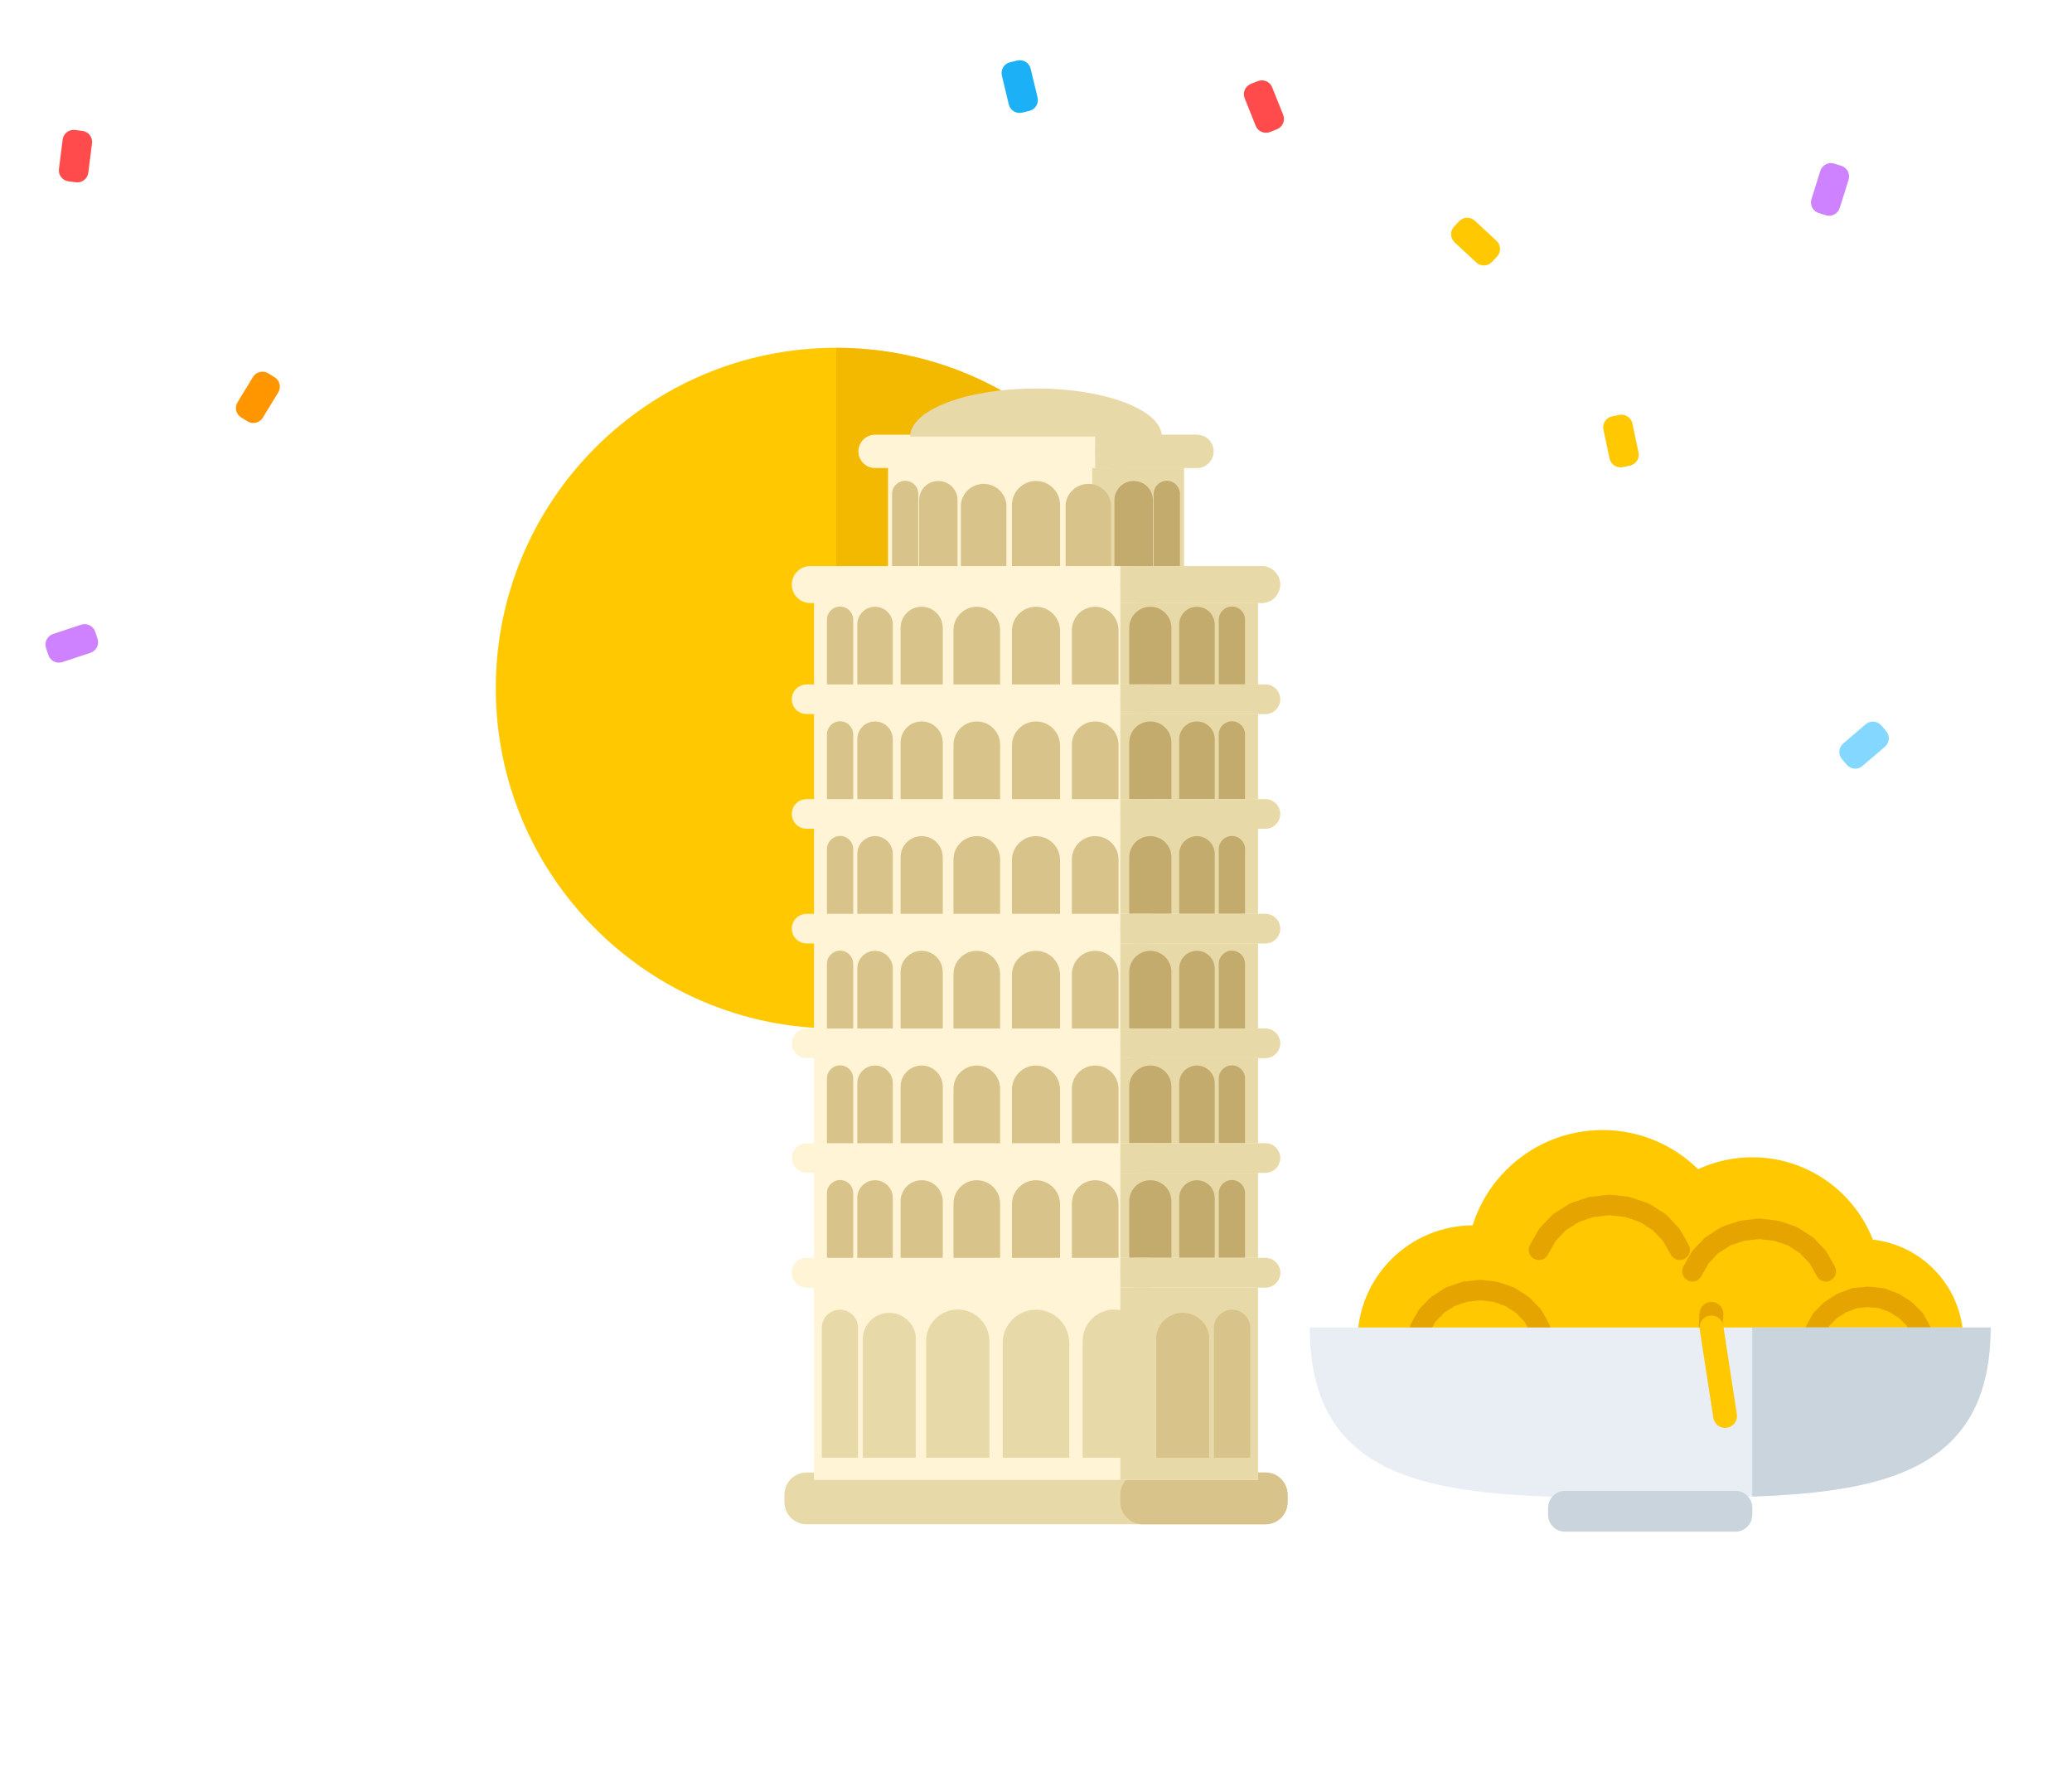
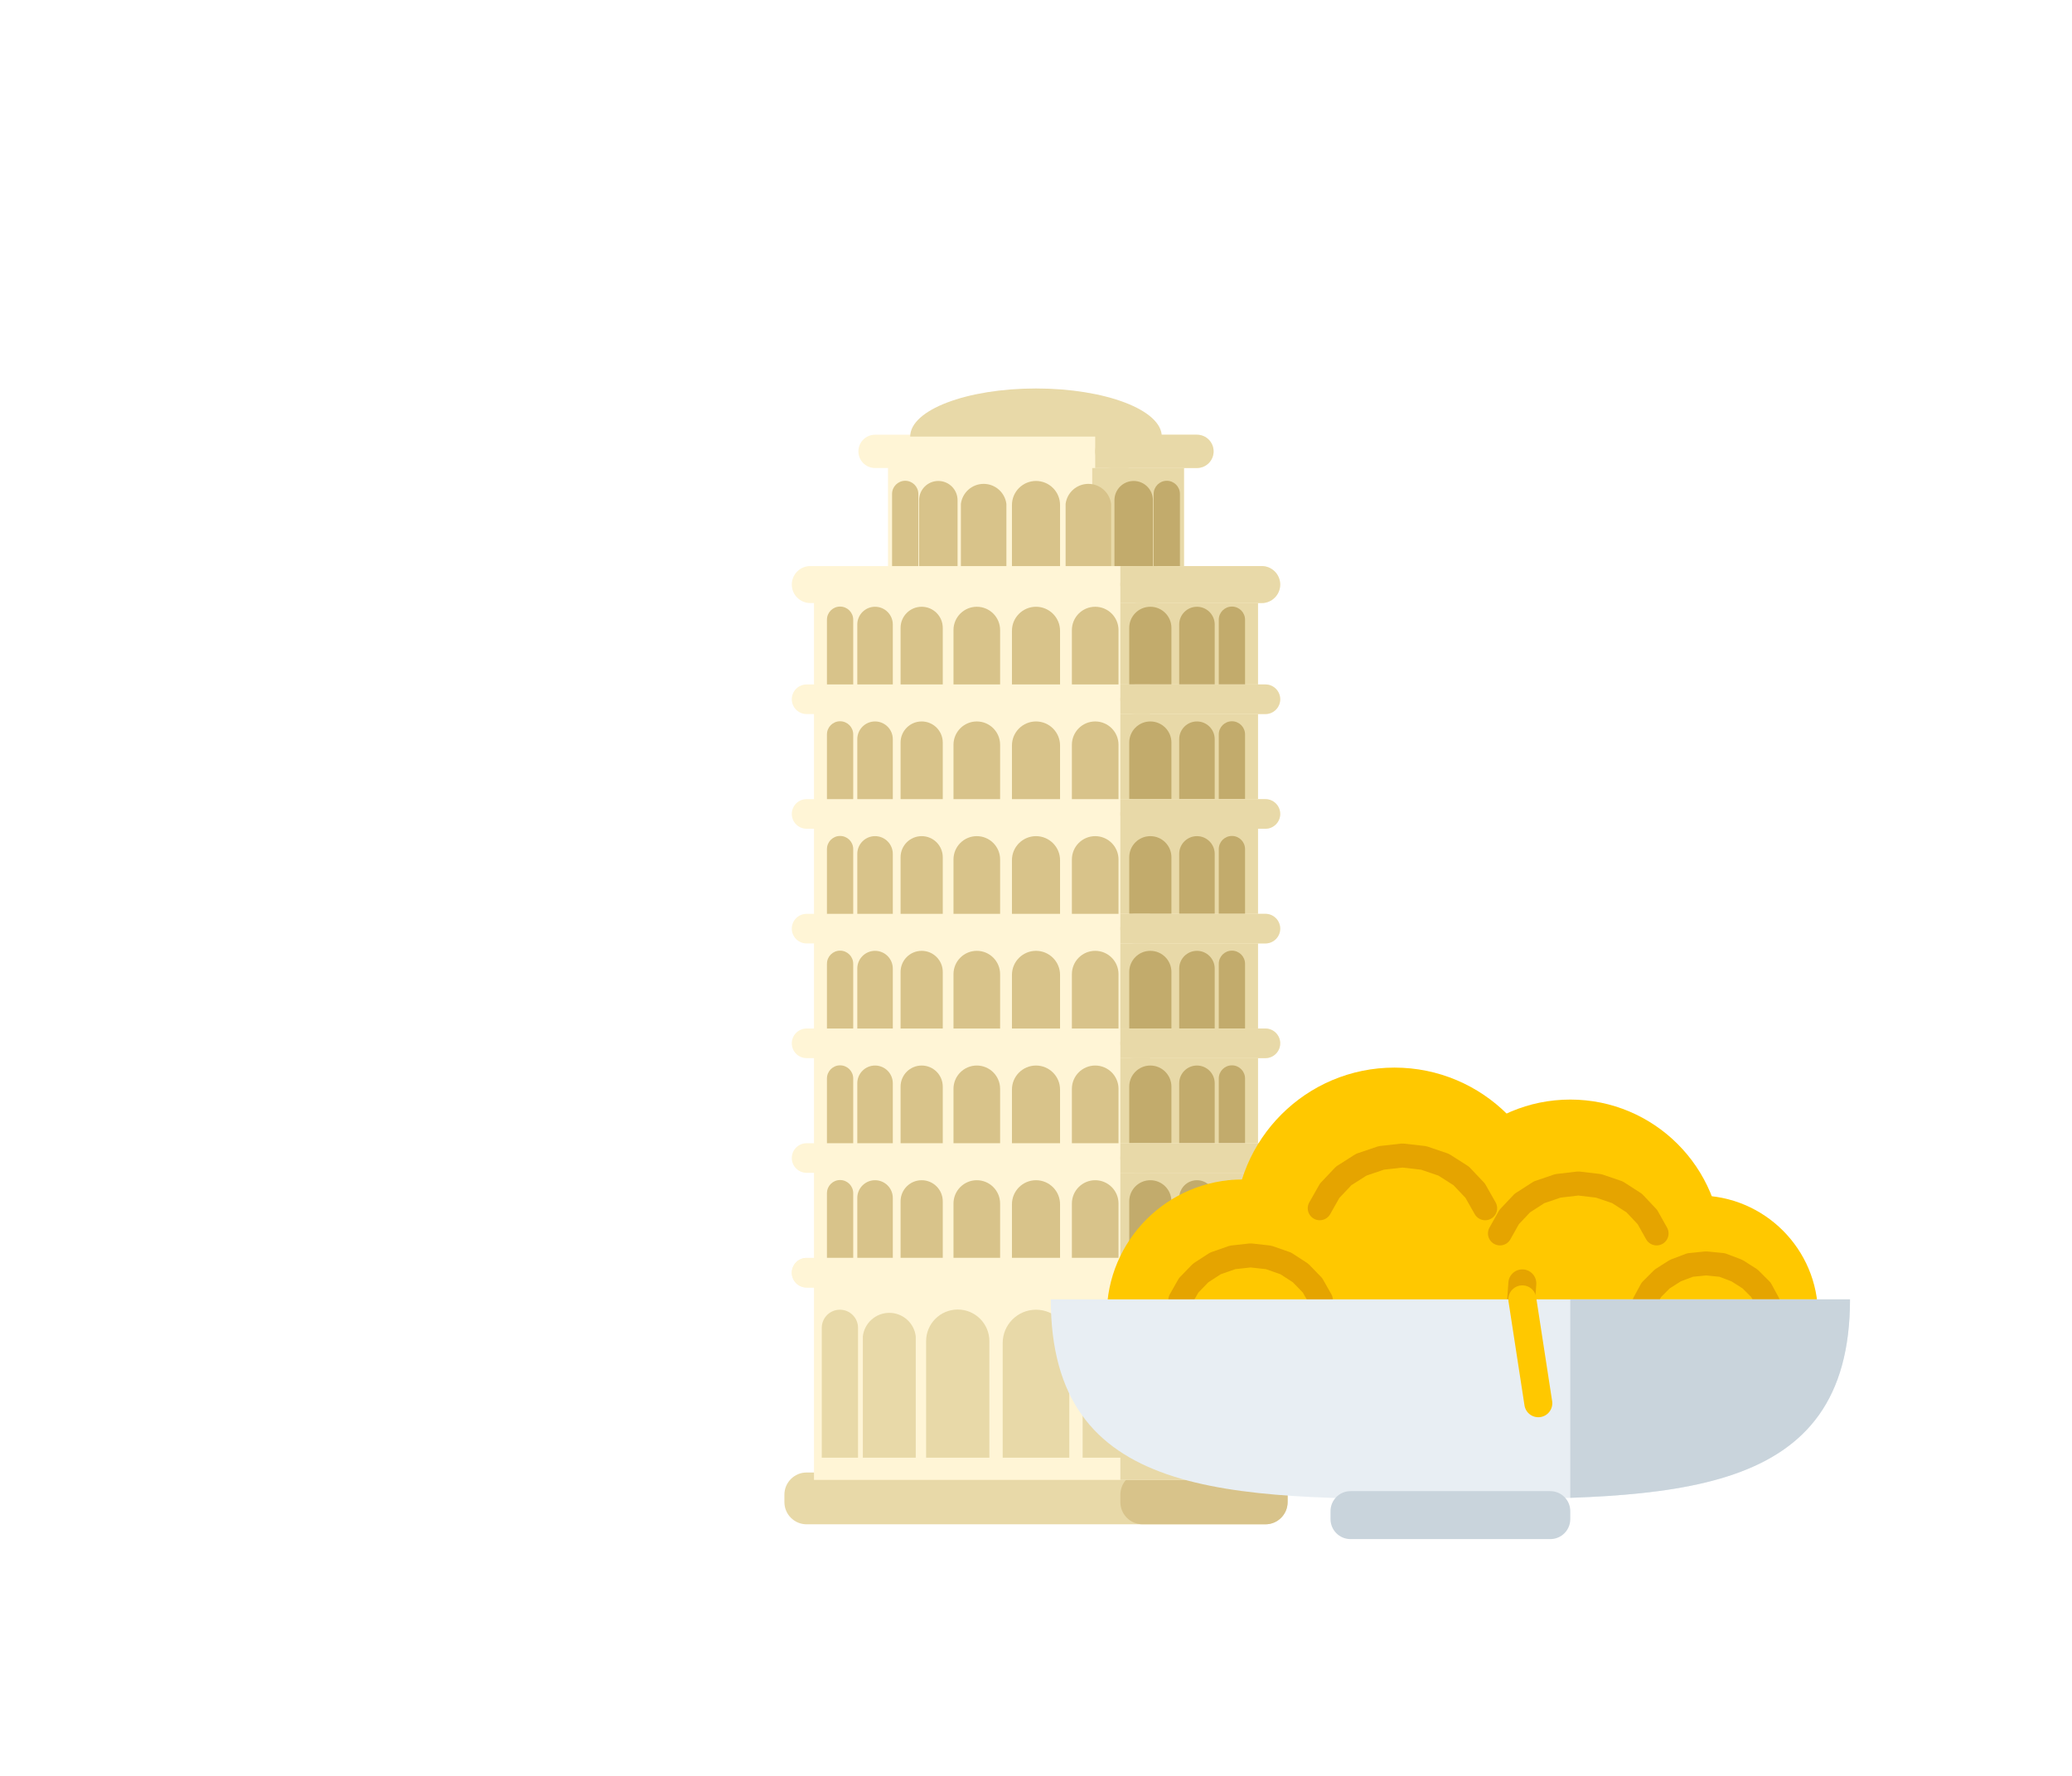
<svg xmlns="http://www.w3.org/2000/svg" viewBox="0 0 560 480" width="560" height="480">
-   <circle cx="226" cy="186" r="92" fill="#FFC800" />
-   <path d="M226 94A92 92 0 0 1 226 278Z" fill="#E5A400" opacity=".45" />
  <rect x="212" y="398" width="136" height="14" rx="6" fill="#E8D9A8" />
  <rect x="302.8" y="398" width="45.2" height="14" rx="6" fill="#D8C38A" />
  <rect x="220" y="344" width="120" height="56" fill="#FFF5D6" />
  <rect x="302.8" y="344" width="37.2" height="56" fill="#E8D9A8" />
  <path d="M222.1 394V358.9A4.9 4.9 0 0 1 231.9 358.9V394Z" fill="#E8D9A8" />
  <path d="M233.2 394V361.2A7.2 7.2 0 0 1 247.5 361.2V394Z" fill="#E8D9A8" />
  <path d="M250.3 394V362.5A8.5 8.5 0 0 1 267.4 362.5V394Z" fill="#E8D9A8" />
  <path d="M271 394V363A9 9 0 0 1 289 363V394Z" fill="#E8D9A8" />
  <path d="M292.6 394V362.5A8.5 8.5 0 0 1 309.7 362.5V394Z" fill="#E8D9A8" />
  <path d="M312.5 394V361.2A7.2 7.2 0 0 1 326.8 361.2V394Z" fill="#D8C38A" />
  <path d="M328.1 394V358.9A4.9 4.9 0 0 1 337.9 358.9V394Z" fill="#D8C38A" />
  <rect x="220" y="313" width="120" height="31" fill="#FFF5D6" />
  <rect x="302.8" y="313" width="37.2" height="31" fill="#E8D9A8" />
  <path d="M223.5 341V322.5A3.5 3.5 0 0 1 230.6 322.5V341Z" fill="#D8C38A" />
  <path d="M231.7 341V323.8A4.8 4.8 0 0 1 241.3 323.8V341Z" fill="#D8C38A" />
  <path d="M243.4 341V324.7A5.7 5.7 0 0 1 254.8 324.7V341Z" fill="#D8C38A" />
  <path d="M257.7 341V325.3A6.3 6.3 0 0 1 270.3 325.3V341Z" fill="#D8C38A" />
  <path d="M273.5 341V325.5A6.5 6.5 0 0 1 286.5 325.5V341Z" fill="#D8C38A" />
  <path d="M289.7 341V325.3A6.3 6.3 0 0 1 302.3 325.3V341Z" fill="#D8C38A" />
  <path d="M305.2 341V324.7A5.7 5.7 0 0 1 316.6 324.7V341Z" fill="#C2AB6C" />
  <path d="M318.7 341V323.8A4.8 4.8 0 0 1 328.3 323.8V341Z" fill="#C2AB6C" />
  <path d="M329.4 341V322.5A3.5 3.5 0 0 1 336.5 322.5V341Z" fill="#C2AB6C" />
  <rect x="220" y="282" width="120" height="31" fill="#FFF5D6" />
  <rect x="302.8" y="282" width="37.2" height="31" fill="#E8D9A8" />
  <path d="M223.5 310V291.5A3.5 3.5 0 0 1 230.6 291.5V310Z" fill="#D8C38A" />
  <path d="M231.7 310V292.8A4.8 4.8 0 0 1 241.3 292.8V310Z" fill="#D8C38A" />
  <path d="M243.4 310V293.7A5.7 5.7 0 0 1 254.8 293.7V310Z" fill="#D8C38A" />
  <path d="M257.7 310V294.3A6.3 6.3 0 0 1 270.3 294.3V310Z" fill="#D8C38A" />
  <path d="M273.5 310V294.5A6.5 6.5 0 0 1 286.5 294.5V310Z" fill="#D8C38A" />
  <path d="M289.7 310V294.3A6.3 6.3 0 0 1 302.3 294.3V310Z" fill="#D8C38A" />
  <path d="M305.2 310V293.7A5.7 5.7 0 0 1 316.6 293.7V310Z" fill="#C2AB6C" />
  <path d="M318.7 310V292.8A4.8 4.8 0 0 1 328.3 292.8V310Z" fill="#C2AB6C" />
  <path d="M329.4 310V291.5A3.5 3.5 0 0 1 336.5 291.5V310Z" fill="#C2AB6C" />
  <rect x="220" y="251" width="120" height="31" fill="#FFF5D6" />
  <rect x="302.8" y="251" width="37.2" height="31" fill="#E8D9A8" />
  <path d="M223.5 279V260.5A3.5 3.5 0 0 1 230.6 260.5V279Z" fill="#D8C38A" />
  <path d="M231.7 279V261.8A4.8 4.8 0 0 1 241.3 261.8V279Z" fill="#D8C38A" />
  <path d="M243.4 279V262.7A5.7 5.7 0 0 1 254.8 262.7V279Z" fill="#D8C38A" />
  <path d="M257.7 279V263.3A6.3 6.3 0 0 1 270.3 263.3V279Z" fill="#D8C38A" />
  <path d="M273.5 279V263.5A6.5 6.5 0 0 1 286.5 263.5V279Z" fill="#D8C38A" />
  <path d="M289.7 279V263.3A6.3 6.3 0 0 1 302.3 263.3V279Z" fill="#D8C38A" />
  <path d="M305.2 279V262.7A5.7 5.7 0 0 1 316.6 262.7V279Z" fill="#C2AB6C" />
  <path d="M318.7 279V261.8A4.8 4.8 0 0 1 328.3 261.8V279Z" fill="#C2AB6C" />
  <path d="M329.4 279V260.5A3.5 3.5 0 0 1 336.5 260.5V279Z" fill="#C2AB6C" />
  <rect x="220" y="220" width="120" height="31" fill="#FFF5D6" />
  <rect x="302.8" y="220" width="37.2" height="31" fill="#E8D9A8" />
  <path d="M223.5 248V229.5A3.5 3.5 0 0 1 230.6 229.5V248Z" fill="#D8C38A" />
  <path d="M231.7 248V230.8A4.8 4.8 0 0 1 241.3 230.8V248Z" fill="#D8C38A" />
  <path d="M243.4 248V231.7A5.7 5.7 0 0 1 254.8 231.7V248Z" fill="#D8C38A" />
  <path d="M257.7 248V232.3A6.3 6.3 0 0 1 270.3 232.3V248Z" fill="#D8C38A" />
  <path d="M273.5 248V232.5A6.5 6.5 0 0 1 286.5 232.5V248Z" fill="#D8C38A" />
  <path d="M289.7 248V232.3A6.3 6.3 0 0 1 302.3 232.3V248Z" fill="#D8C38A" />
  <path d="M305.2 248V231.7A5.7 5.7 0 0 1 316.6 231.7V248Z" fill="#C2AB6C" />
  <path d="M318.7 248V230.8A4.8 4.8 0 0 1 328.3 230.8V248Z" fill="#C2AB6C" />
  <path d="M329.4 248V229.5A3.5 3.5 0 0 1 336.5 229.5V248Z" fill="#C2AB6C" />
  <rect x="220" y="189" width="120" height="31" fill="#FFF5D6" />
  <rect x="302.8" y="189" width="37.2" height="31" fill="#E8D9A8" />
  <path d="M223.5 217V198.5A3.5 3.5 0 0 1 230.6 198.5V217Z" fill="#D8C38A" />
  <path d="M231.7 217V199.8A4.8 4.8 0 0 1 241.3 199.8V217Z" fill="#D8C38A" />
  <path d="M243.4 217V200.7A5.7 5.7 0 0 1 254.8 200.7V217Z" fill="#D8C38A" />
  <path d="M257.7 217V201.3A6.3 6.3 0 0 1 270.3 201.3V217Z" fill="#D8C38A" />
  <path d="M273.5 217V201.5A6.5 6.5 0 0 1 286.5 201.5V217Z" fill="#D8C38A" />
  <path d="M289.7 217V201.3A6.3 6.3 0 0 1 302.3 201.3V217Z" fill="#D8C38A" />
  <path d="M305.2 217V200.7A5.7 5.7 0 0 1 316.6 200.7V217Z" fill="#C2AB6C" />
  <path d="M318.7 217V199.8A4.8 4.8 0 0 1 328.3 199.8V217Z" fill="#C2AB6C" />
  <path d="M329.4 217V198.5A3.5 3.5 0 0 1 336.5 198.5V217Z" fill="#C2AB6C" />
  <rect x="220" y="158" width="120" height="31" fill="#FFF5D6" />
  <rect x="302.8" y="158" width="37.2" height="31" fill="#E8D9A8" />
  <path d="M223.5 186V167.5A3.5 3.5 0 0 1 230.6 167.5V186Z" fill="#D8C38A" />
  <path d="M231.7 186V168.8A4.8 4.8 0 0 1 241.3 168.8V186Z" fill="#D8C38A" />
  <path d="M243.4 186V169.7A5.7 5.7 0 0 1 254.8 169.7V186Z" fill="#D8C38A" />
  <path d="M257.7 186V170.3A6.3 6.3 0 0 1 270.3 170.3V186Z" fill="#D8C38A" />
  <path d="M273.5 186V170.5A6.5 6.5 0 0 1 286.5 170.5V186Z" fill="#D8C38A" />
  <path d="M289.7 186V170.3A6.3 6.3 0 0 1 302.3 170.3V186Z" fill="#D8C38A" />
  <path d="M305.2 186V169.7A5.7 5.7 0 0 1 316.6 169.7V186Z" fill="#C2AB6C" />
  <path d="M318.7 186V168.8A4.8 4.8 0 0 1 328.3 168.8V186Z" fill="#C2AB6C" />
  <path d="M329.4 186V167.5A3.5 3.5 0 0 1 336.5 167.5V186Z" fill="#C2AB6C" />
  <rect x="240" y="122" width="80" height="36" fill="#FFF5D6" />
  <rect x="295.2" y="122" width="24.8" height="36" fill="#E8D9A8" />
  <path d="M241.1 154V133.5A3.5 3.5 0 0 1 248.2 133.5V154Z" fill="#D8C38A" />
  <path d="M248.4 154V135.2A5.2 5.2 0 0 1 258.8 135.2V154Z" fill="#D8C38A" />
  <path d="M259.7 154V136.2A6.2 6.2 0 0 1 272 136.2V154Z" fill="#D8C38A" />
  <path d="M273.5 154V136.5A6.5 6.5 0 0 1 286.5 136.5V154Z" fill="#D8C38A" />
  <path d="M288 154V136.2A6.2 6.2 0 0 1 300.3 136.2V154Z" fill="#D8C38A" />
  <path d="M301.2 154V135.2A5.2 5.2 0 0 1 311.6 135.2V154Z" fill="#C2AB6C" />
  <path d="M311.8 154V133.5A3.5 3.5 0 0 1 318.9 133.5V154Z" fill="#C2AB6C" />
  <rect x="214" y="340" width="132" height="8" rx="4" fill="#FFF5D6" />
  <rect x="302.8" y="340" width="43.2" height="8" rx="4" fill="#E8D9A8" />
  <rect x="302.8" y="340" width="8" height="8" fill="#E8D9A8" />
  <rect x="214" y="309" width="132" height="8" rx="4" fill="#FFF5D6" />
  <rect x="302.8" y="309" width="43.2" height="8" rx="4" fill="#E8D9A8" />
  <rect x="302.8" y="309" width="8" height="8" fill="#E8D9A8" />
  <rect x="214" y="278" width="132" height="8" rx="4" fill="#FFF5D6" />
  <rect x="302.8" y="278" width="43.2" height="8" rx="4" fill="#E8D9A8" />
  <rect x="302.8" y="278" width="8" height="8" fill="#E8D9A8" />
  <rect x="214" y="247" width="132" height="8" rx="4" fill="#FFF5D6" />
  <rect x="302.8" y="247" width="43.2" height="8" rx="4" fill="#E8D9A8" />
  <rect x="302.8" y="247" width="8" height="8" fill="#E8D9A8" />
  <rect x="214" y="216" width="132" height="8" rx="4" fill="#FFF5D6" />
  <rect x="302.8" y="216" width="43.2" height="8" rx="4" fill="#E8D9A8" />
  <rect x="302.8" y="216" width="8" height="8" fill="#E8D9A8" />
  <rect x="214" y="185" width="132" height="8" rx="4" fill="#FFF5D6" />
  <rect x="302.8" y="185" width="43.2" height="8" rx="4" fill="#E8D9A8" />
  <rect x="302.8" y="185" width="8" height="8" fill="#E8D9A8" />
  <rect x="214" y="153" width="132" height="10" rx="5" fill="#FFF5D6" />
  <rect x="302.8" y="153" width="43.2" height="10" rx="5" fill="#E8D9A8" />
  <rect x="302.8" y="153" width="10" height="10" fill="#E8D9A8" />
  <rect x="214" y="340" width="132" height="8" rx="4" fill="#FFF5D6" />
  <rect x="302.8" y="340" width="43.2" height="8" rx="4" fill="#E8D9A8" />
  <rect x="302.8" y="340" width="8" height="8" fill="#E8D9A8" />
  <rect x="232" y="117.5" width="96" height="9" rx="4.5" fill="#FFF5D6" />
  <rect x="296" y="117.5" width="32" height="9" rx="4.5" fill="#E8D9A8" />
  <rect x="296" y="117.5" width="9" height="9" fill="#E8D9A8" />
  <path d="M246 118A34 13 0 0 1 314 118Z" fill="#E8D9A8" />
-   <g transform="translate(446 414) scale(0.92)">
+   <g transform="translate(392 416) scale(1.08)">
    <circle cx="-52" cy="-56" r="34" fill="#FFC800" />
    <circle cx="-14" cy="-78" r="40" fill="#FFC800" />
    <circle cx="30" cy="-72" r="38" fill="#FFC800" />
    <circle cx="62" cy="-56" r="30" fill="#FFC800" />
    <path d="M-67.6 -59.8L-65.5 -63.5L-62.5 -66.6L-58.8 -69L-54.5 -70.5L-50 -71L-45.5 -70.5L-41.2 -69L-37.5 -66.6L-34.5 -63.5L-32.4 -59.8" fill="none" stroke="#E5A400" stroke-width="6" stroke-linecap="round" stroke-linejoin="round" />
    <path d="M-32.7 -82.8L-30.2 -87.2L-26.7 -90.9L-22.3 -93.7L-17.3 -95.4L-12 -96L-6.7 -95.4L-1.7 -93.7L2.7 -90.9L6.2 -87.2L8.7 -82.8" fill="none" stroke="#E5A400" stroke-width="6" stroke-linecap="round" stroke-linejoin="round" />
    <path d="M12.4 -76.5L14.7 -80.6L18 -84.1L22.2 -86.8L26.9 -88.4L32 -89L37.1 -88.4L41.8 -86.8L46 -84.1L49.3 -80.6L51.6 -76.5" fill="none" stroke="#E5A400" stroke-width="6" stroke-linecap="round" stroke-linejoin="round" />
    <path d="M48.5 -59.1L50.3 -62.4L53 -65.1L56.3 -67.2L60 -68.6L64 -69L68 -68.6L71.7 -67.2L75 -65.1L77.7 -62.4L79.5 -59.1" fill="none" stroke="#E5A400" stroke-width="6" stroke-linecap="round" stroke-linejoin="round" />
    <path d="M18 -64L16 -36L22 -20" fill="none" stroke="#E5A400" stroke-width="7" stroke-linecap="round" stroke-linejoin="round" />
    <clipPath id="it1">
      <path d="M-100 -60L100 -60C100 -10 56 -10 0 -10C-56 -10 -100 -10 -100 -60Z" />
    </clipPath>
    <g clip-path="url(#it1)">
      <rect x="-102" y="-62" width="204" height="54" fill="#E8EEF3" />
      <rect x="30" y="-62" width="74" height="54" fill="#C9D4DC" />
    </g>
    <path d="M18 -60L22 -34" fill="none" stroke="#FFC800" stroke-width="7" stroke-linecap="round" stroke-linejoin="round" />
    <rect x="-30" y="-12" width="60" height="12" rx="5" fill="#C9D4DC" />
  </g>
-   <rect x="12.4" y="169.9" width="14" height="8" rx="3" fill="#CE82FF" transform="rotate(161.7 19.4 173.9)" />
-   <rect x="334.6" y="24.8" width="14" height="8" rx="3" fill="#FF4B4B" transform="rotate(68.2 341.6 28.8)" />
-   <rect x="391.8" y="61.3" width="14" height="8" rx="3" fill="#FFC800" transform="rotate(42.8 398.8 65.3)" />
-   <rect x="496.8" y="197.4" width="14" height="8" rx="3" fill="#84D8FF" transform="rotate(139.4 503.8 201.4)" />
-   <rect x="62.7" y="103.4" width="14" height="8" rx="3" fill="#FF9600" transform="rotate(121.4 69.7 107.4)" />
-   <rect x="268.6" y="19.4" width="14" height="8" rx="3" fill="#1CB0F6" transform="rotate(76.5 275.6 23.4)" />
-   <rect x="487.6" y="47.2" width="14" height="8" rx="3" fill="#CE82FF" transform="rotate(107.4 494.6 51.2)" />
-   <rect x="13.4" y="38.2" width="14" height="8" rx="3" fill="#FF4B4B" transform="rotate(97.2 20.4 42.2)" />
-   <rect x="431.1" y="115.2" width="14" height="8" rx="3" fill="#FFC800" transform="rotate(78 438.1 119.2)" />
</svg>
